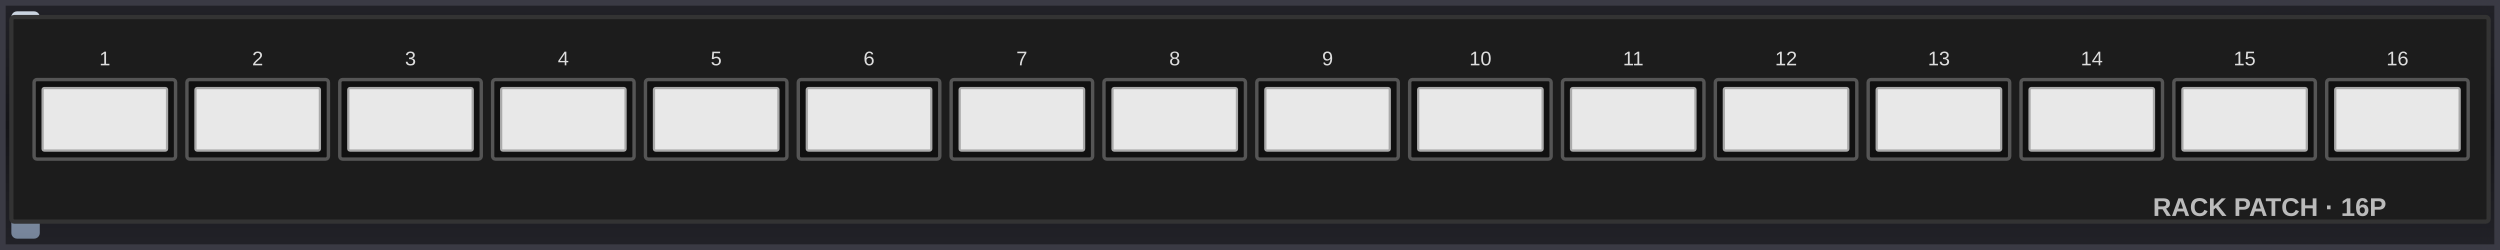
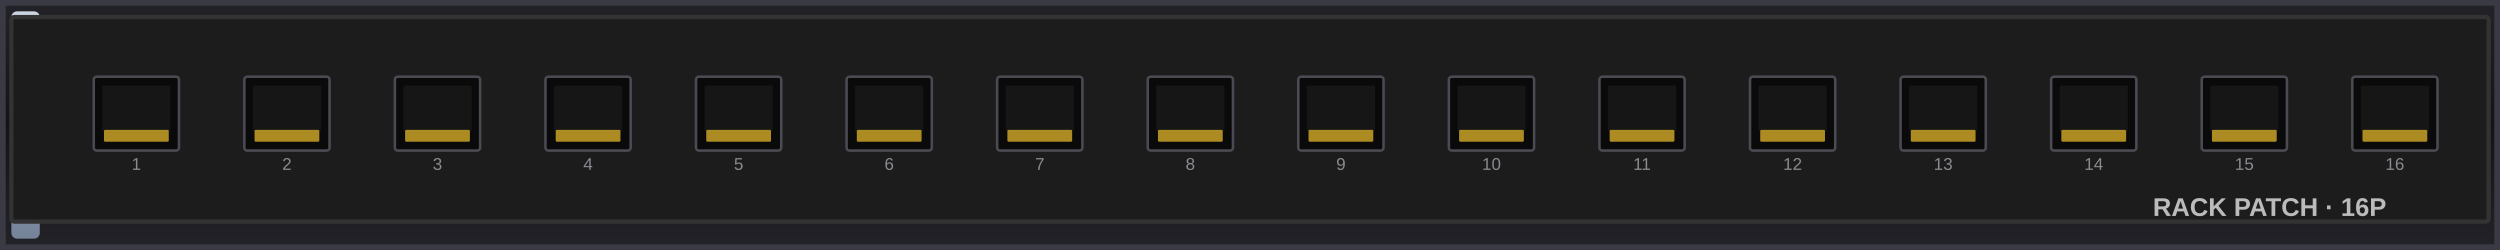
<svg xmlns="http://www.w3.org/2000/svg" viewBox="0 0 440 44" fill="none">
  <defs>
    <linearGradient id="chassis" x1="0" y1="0" x2="0" y2="44" gradientUnits="userSpaceOnUse">
      <stop offset="0%" stop-color="#222228" />
      <stop offset="50%" stop-color="#141418" />
      <stop offset="100%" stop-color="#222228" />
    </linearGradient>
    <linearGradient id="accentBar" x1="0" y1="0" x2="0" y2="44" gradientUnits="userSpaceOnUse">
      <stop offset="0%" stop-color="#cbd5e1" />
      <stop offset="50%" stop-color="#94a3b8" />
      <stop offset="100%" stop-color="#64748b" />
    </linearGradient>
  </defs>
  <rect width="440" height="44" fill="url(#chassis)" />
  <rect x="0.5" y="0.5" width="439" height="43" stroke="#3a3a44" stroke-width="1" />
  <rect x="2" y="2" width="5" height="40" rx="1" fill="url(#accentBar)" />
  <rect x="2" y="2" width="5" height="40" rx="1" fill="#fff" opacity="0.08" />
  <rect x="2" y="3" width="436" height="36" rx="0.5" fill="#1c1c1c" stroke="#333" stroke-width="0.75" />
-   <g id="ports">
-     <text x="18.45" y="11.5" text-anchor="middle" fill="#ddd" font-family="Arial,sans-serif" font-size="3.5">1</text>
-     <rect x="6.0" y="14.0" width="24.9" height="14.0" rx="0.5" fill="#111" stroke="#555" stroke-width="0.6" />
-     <rect x="7.5" y="15.5" width="21.9" height="11.0" rx="0.3" fill="#e8e8e8" stroke="#aaa" stroke-width="0.4" />
-     <text x="45.35" y="11.5" text-anchor="middle" fill="#ddd" font-family="Arial,sans-serif" font-size="3.5">2</text>
-     <rect x="32.9" y="14.0" width="24.9" height="14.0" rx="0.5" fill="#111" stroke="#555" stroke-width="0.6" />
-     <rect x="34.4" y="15.5" width="21.9" height="11.0" rx="0.3" fill="#e8e8e8" stroke="#aaa" stroke-width="0.4" />
-     <text x="72.25" y="11.5" text-anchor="middle" fill="#ddd" font-family="Arial,sans-serif" font-size="3.5">3</text>
-     <rect x="59.8" y="14.0" width="24.9" height="14.0" rx="0.5" fill="#111" stroke="#555" stroke-width="0.6" />
-     <rect x="61.3" y="15.5" width="21.9" height="11.0" rx="0.3" fill="#e8e8e8" stroke="#aaa" stroke-width="0.4" />
-     <text x="99.15" y="11.5" text-anchor="middle" fill="#ddd" font-family="Arial,sans-serif" font-size="3.5">4</text>
-     <rect x="86.7" y="14.0" width="24.9" height="14.0" rx="0.5" fill="#111" stroke="#555" stroke-width="0.6" />
-     <rect x="88.2" y="15.5" width="21.9" height="11.0" rx="0.3" fill="#e8e8e8" stroke="#aaa" stroke-width="0.4" />
-     <text x="126.05" y="11.5" text-anchor="middle" fill="#ddd" font-family="Arial,sans-serif" font-size="3.5">5</text>
-     <rect x="113.6" y="14.0" width="24.9" height="14.0" rx="0.5" fill="#111" stroke="#555" stroke-width="0.6" />
-     <rect x="115.1" y="15.5" width="21.9" height="11.0" rx="0.3" fill="#e8e8e8" stroke="#aaa" stroke-width="0.4" />
-     <text x="152.95" y="11.5" text-anchor="middle" fill="#ddd" font-family="Arial,sans-serif" font-size="3.5">6</text>
-     <rect x="140.5" y="14.0" width="24.9" height="14.0" rx="0.5" fill="#111" stroke="#555" stroke-width="0.6" />
-     <rect x="142.0" y="15.5" width="21.9" height="11.0" rx="0.3" fill="#e8e8e8" stroke="#aaa" stroke-width="0.4" />
-     <text x="179.85" y="11.5" text-anchor="middle" fill="#ddd" font-family="Arial,sans-serif" font-size="3.5">7</text>
-     <rect x="167.4" y="14.0" width="24.9" height="14.0" rx="0.5" fill="#111" stroke="#555" stroke-width="0.6" />
-     <rect x="168.9" y="15.5" width="21.9" height="11.0" rx="0.3" fill="#e8e8e8" stroke="#aaa" stroke-width="0.4" />
-     <text x="206.75" y="11.5" text-anchor="middle" fill="#ddd" font-family="Arial,sans-serif" font-size="3.5">8</text>
-     <rect x="194.3" y="14.0" width="24.9" height="14.0" rx="0.5" fill="#111" stroke="#555" stroke-width="0.6" />
-     <rect x="195.8" y="15.5" width="21.9" height="11.0" rx="0.3" fill="#e8e8e8" stroke="#aaa" stroke-width="0.4" />
-     <text x="233.65" y="11.5" text-anchor="middle" fill="#ddd" font-family="Arial,sans-serif" font-size="3.5">9</text>
-     <rect x="221.2" y="14.0" width="24.9" height="14.0" rx="0.5" fill="#111" stroke="#555" stroke-width="0.6" />
-     <rect x="222.7" y="15.5" width="21.9" height="11.0" rx="0.3" fill="#e8e8e8" stroke="#aaa" stroke-width="0.4" />
-     <text x="260.55" y="11.5" text-anchor="middle" fill="#ddd" font-family="Arial,sans-serif" font-size="3.5">10</text>
-     <rect x="248.1" y="14.0" width="24.9" height="14.0" rx="0.5" fill="#111" stroke="#555" stroke-width="0.6" />
-     <rect x="249.6" y="15.5" width="21.9" height="11.0" rx="0.3" fill="#e8e8e8" stroke="#aaa" stroke-width="0.4" />
-     <text x="287.45" y="11.5" text-anchor="middle" fill="#ddd" font-family="Arial,sans-serif" font-size="3.5">11</text>
-     <rect x="275.0" y="14.0" width="24.9" height="14.0" rx="0.5" fill="#111" stroke="#555" stroke-width="0.6" />
-     <rect x="276.5" y="15.5" width="21.9" height="11.0" rx="0.3" fill="#e8e8e8" stroke="#aaa" stroke-width="0.4" />
-     <text x="314.35" y="11.5" text-anchor="middle" fill="#ddd" font-family="Arial,sans-serif" font-size="3.5">12</text>
-     <rect x="301.9" y="14.0" width="24.9" height="14.0" rx="0.5" fill="#111" stroke="#555" stroke-width="0.6" />
-     <rect x="303.4" y="15.5" width="21.9" height="11.0" rx="0.3" fill="#e8e8e8" stroke="#aaa" stroke-width="0.4" />
-     <text x="341.25" y="11.5" text-anchor="middle" fill="#ddd" font-family="Arial,sans-serif" font-size="3.5">13</text>
-     <rect x="328.8" y="14.0" width="24.9" height="14.0" rx="0.5" fill="#111" stroke="#555" stroke-width="0.6" />
-     <rect x="330.3" y="15.5" width="21.9" height="11.0" rx="0.3" fill="#e8e8e8" stroke="#aaa" stroke-width="0.4" />
-     <text x="368.15" y="11.5" text-anchor="middle" fill="#ddd" font-family="Arial,sans-serif" font-size="3.5">14</text>
-     <rect x="355.7" y="14.0" width="24.9" height="14.0" rx="0.5" fill="#111" stroke="#555" stroke-width="0.6" />
-     <rect x="357.2" y="15.5" width="21.9" height="11.0" rx="0.3" fill="#e8e8e8" stroke="#aaa" stroke-width="0.4" />
-     <text x="395.05" y="11.5" text-anchor="middle" fill="#ddd" font-family="Arial,sans-serif" font-size="3.5">15</text>
-     <rect x="382.6" y="14.0" width="24.9" height="14.0" rx="0.5" fill="#111" stroke="#555" stroke-width="0.6" />
-     <rect x="384.1" y="15.5" width="21.9" height="11.0" rx="0.3" fill="#e8e8e8" stroke="#aaa" stroke-width="0.4" />
-     <text x="421.95" y="11.5" text-anchor="middle" fill="#ddd" font-family="Arial,sans-serif" font-size="3.5">16</text>
-     <rect x="409.5" y="14.0" width="24.9" height="14.0" rx="0.5" fill="#111" stroke="#555" stroke-width="0.6" />
-     <rect x="411.0" y="15.5" width="21.9" height="11.0" rx="0.3" fill="#e8e8e8" stroke="#aaa" stroke-width="0.4" />
+   <g>
+     <g>
+       <rect x="16.50" y="13.50" width="15.00" height="13.00" rx="0.5" fill="#0a0a0a" stroke="#4a4a52" stroke-width="0.45" />
+       <rect x="18.00" y="15.06" width="12.00" height="8.06" rx="0.25" fill="#161616" />
+       <rect x="18.30" y="22.86" width="11.40" height="2.08" rx="0.2" fill="#c9a227" opacity="0.85" />
+       <text x="24.00" y="29.90" text-anchor="middle" fill="#8a8a90" font-family="Arial,sans-serif" font-size="3">1</text>
+     </g>
+     <g>
+       <rect x="43.00" y="13.50" width="15.00" height="13.00" rx="0.5" fill="#0a0a0a" stroke="#4a4a52" stroke-width="0.45" />
+       <rect x="44.50" y="15.06" width="12.00" height="8.06" rx="0.25" fill="#161616" />
+       <rect x="44.80" y="22.86" width="11.40" height="2.08" rx="0.2" fill="#c9a227" opacity="0.85" />
+       <text x="50.50" y="29.90" text-anchor="middle" fill="#8a8a90" font-family="Arial,sans-serif" font-size="3">2</text>
+     </g>
+     <g>
+       <rect x="69.50" y="13.50" width="15.00" height="13.00" rx="0.5" fill="#0a0a0a" stroke="#4a4a52" stroke-width="0.45" />
+       <rect x="71.00" y="15.06" width="12.00" height="8.06" rx="0.25" fill="#161616" />
+       <rect x="71.30" y="22.86" width="11.40" height="2.08" rx="0.2" fill="#c9a227" opacity="0.85" />
+       <text x="77.00" y="29.90" text-anchor="middle" fill="#8a8a90" font-family="Arial,sans-serif" font-size="3">3</text>
+     </g>
+     <g>
+       <rect x="96.00" y="13.50" width="15.00" height="13.00" rx="0.5" fill="#0a0a0a" stroke="#4a4a52" stroke-width="0.45" />
+       <rect x="97.50" y="15.06" width="12.00" height="8.06" rx="0.25" fill="#161616" />
+       <rect x="97.80" y="22.86" width="11.40" height="2.08" rx="0.2" fill="#c9a227" opacity="0.85" />
+       <text x="103.50" y="29.90" text-anchor="middle" fill="#8a8a90" font-family="Arial,sans-serif" font-size="3">4</text>
+     </g>
+     <g>
+       <rect x="122.50" y="13.50" width="15.00" height="13.00" rx="0.5" fill="#0a0a0a" stroke="#4a4a52" stroke-width="0.45" />
+       <rect x="124.00" y="15.06" width="12.00" height="8.06" rx="0.25" fill="#161616" />
+       <rect x="124.30" y="22.86" width="11.40" height="2.08" rx="0.2" fill="#c9a227" opacity="0.85" />
+       <text x="130.00" y="29.90" text-anchor="middle" fill="#8a8a90" font-family="Arial,sans-serif" font-size="3">5</text>
+     </g>
+     <g>
+       <rect x="149.00" y="13.50" width="15.00" height="13.00" rx="0.5" fill="#0a0a0a" stroke="#4a4a52" stroke-width="0.45" />
+       <rect x="150.50" y="15.06" width="12.00" height="8.06" rx="0.25" fill="#161616" />
+       <rect x="150.80" y="22.86" width="11.40" height="2.08" rx="0.2" fill="#c9a227" opacity="0.85" />
+       <text x="156.50" y="29.90" text-anchor="middle" fill="#8a8a90" font-family="Arial,sans-serif" font-size="3">6</text>
+     </g>
+     <g>
+       <rect x="175.50" y="13.50" width="15.00" height="13.00" rx="0.5" fill="#0a0a0a" stroke="#4a4a52" stroke-width="0.45" />
+       <rect x="177.00" y="15.06" width="12.00" height="8.06" rx="0.25" fill="#161616" />
+       <rect x="177.30" y="22.86" width="11.40" height="2.08" rx="0.2" fill="#c9a227" opacity="0.85" />
+       <text x="183.00" y="29.90" text-anchor="middle" fill="#8a8a90" font-family="Arial,sans-serif" font-size="3">7</text>
+     </g>
+     <g>
+       <rect x="202.00" y="13.50" width="15.00" height="13.00" rx="0.5" fill="#0a0a0a" stroke="#4a4a52" stroke-width="0.45" />
+       <rect x="203.50" y="15.06" width="12.00" height="8.06" rx="0.25" fill="#161616" />
+       <rect x="203.80" y="22.86" width="11.40" height="2.08" rx="0.2" fill="#c9a227" opacity="0.85" />
+       <text x="209.50" y="29.90" text-anchor="middle" fill="#8a8a90" font-family="Arial,sans-serif" font-size="3">8</text>
+     </g>
+     <g>
+       <rect x="228.50" y="13.50" width="15.00" height="13.00" rx="0.5" fill="#0a0a0a" stroke="#4a4a52" stroke-width="0.45" />
+       <rect x="230.00" y="15.06" width="12.00" height="8.06" rx="0.25" fill="#161616" />
+       <rect x="230.30" y="22.86" width="11.40" height="2.08" rx="0.2" fill="#c9a227" opacity="0.85" />
+       <text x="236.00" y="29.90" text-anchor="middle" fill="#8a8a90" font-family="Arial,sans-serif" font-size="3">9</text>
+     </g>
+     <g>
+       <rect x="255.00" y="13.50" width="15.00" height="13.00" rx="0.5" fill="#0a0a0a" stroke="#4a4a52" stroke-width="0.45" />
+       <rect x="256.50" y="15.06" width="12.00" height="8.06" rx="0.25" fill="#161616" />
+       <rect x="256.80" y="22.86" width="11.40" height="2.08" rx="0.2" fill="#c9a227" opacity="0.85" />
+       <text x="262.50" y="29.90" text-anchor="middle" fill="#8a8a90" font-family="Arial,sans-serif" font-size="3">10</text>
+     </g>
+     <g>
+       <rect x="281.50" y="13.50" width="15.00" height="13.00" rx="0.5" fill="#0a0a0a" stroke="#4a4a52" stroke-width="0.45" />
+       <rect x="283.00" y="15.06" width="12.00" height="8.06" rx="0.25" fill="#161616" />
+       <rect x="283.30" y="22.86" width="11.40" height="2.08" rx="0.2" fill="#c9a227" opacity="0.85" />
+       <text x="289.00" y="29.90" text-anchor="middle" fill="#8a8a90" font-family="Arial,sans-serif" font-size="3">11</text>
+     </g>
+     <g>
+       <rect x="308.00" y="13.50" width="15.00" height="13.00" rx="0.5" fill="#0a0a0a" stroke="#4a4a52" stroke-width="0.45" />
+       <rect x="309.50" y="15.06" width="12.00" height="8.06" rx="0.25" fill="#161616" />
+       <rect x="309.80" y="22.86" width="11.40" height="2.08" rx="0.2" fill="#c9a227" opacity="0.85" />
+       <text x="315.50" y="29.90" text-anchor="middle" fill="#8a8a90" font-family="Arial,sans-serif" font-size="3">12</text>
+     </g>
+     <g>
+       <rect x="334.50" y="13.50" width="15.00" height="13.00" rx="0.5" fill="#0a0a0a" stroke="#4a4a52" stroke-width="0.45" />
+       <rect x="336.00" y="15.06" width="12.00" height="8.06" rx="0.25" fill="#161616" />
+       <rect x="336.30" y="22.86" width="11.40" height="2.08" rx="0.2" fill="#c9a227" opacity="0.85" />
+       <text x="342.00" y="29.90" text-anchor="middle" fill="#8a8a90" font-family="Arial,sans-serif" font-size="3">13</text>
+     </g>
+     <g>
+       <rect x="361.00" y="13.50" width="15.00" height="13.00" rx="0.5" fill="#0a0a0a" stroke="#4a4a52" stroke-width="0.45" />
+       <rect x="362.50" y="15.06" width="12.00" height="8.06" rx="0.25" fill="#161616" />
+       <rect x="362.80" y="22.86" width="11.40" height="2.08" rx="0.2" fill="#c9a227" opacity="0.85" />
+       <text x="368.50" y="29.90" text-anchor="middle" fill="#8a8a90" font-family="Arial,sans-serif" font-size="3">14</text>
+     </g>
+     <g>
+       <rect x="387.50" y="13.50" width="15.00" height="13.00" rx="0.5" fill="#0a0a0a" stroke="#4a4a52" stroke-width="0.45" />
+       <rect x="389.00" y="15.06" width="12.00" height="8.06" rx="0.25" fill="#161616" />
+       <rect x="389.30" y="22.86" width="11.40" height="2.08" rx="0.2" fill="#c9a227" opacity="0.85" />
+       <text x="395.00" y="29.90" text-anchor="middle" fill="#8a8a90" font-family="Arial,sans-serif" font-size="3">15</text>
+     </g>
+     <g>
+       <rect x="414.00" y="13.50" width="15.00" height="13.00" rx="0.5" fill="#0a0a0a" stroke="#4a4a52" stroke-width="0.45" />
+       <rect x="415.50" y="15.06" width="12.00" height="8.06" rx="0.25" fill="#161616" />
+       <rect x="415.80" y="22.86" width="11.40" height="2.08" rx="0.2" fill="#c9a227" opacity="0.85" />
+       <text x="421.50" y="29.90" text-anchor="middle" fill="#8a8a90" font-family="Arial,sans-serif" font-size="3">16</text>
+     </g>
  </g>
  <text x="420" y="38" text-anchor="end" fill="#bbb" font-family="Arial,sans-serif" font-size="4.5" font-weight="bold">RACK PATCH · 16P</text>
</svg>
